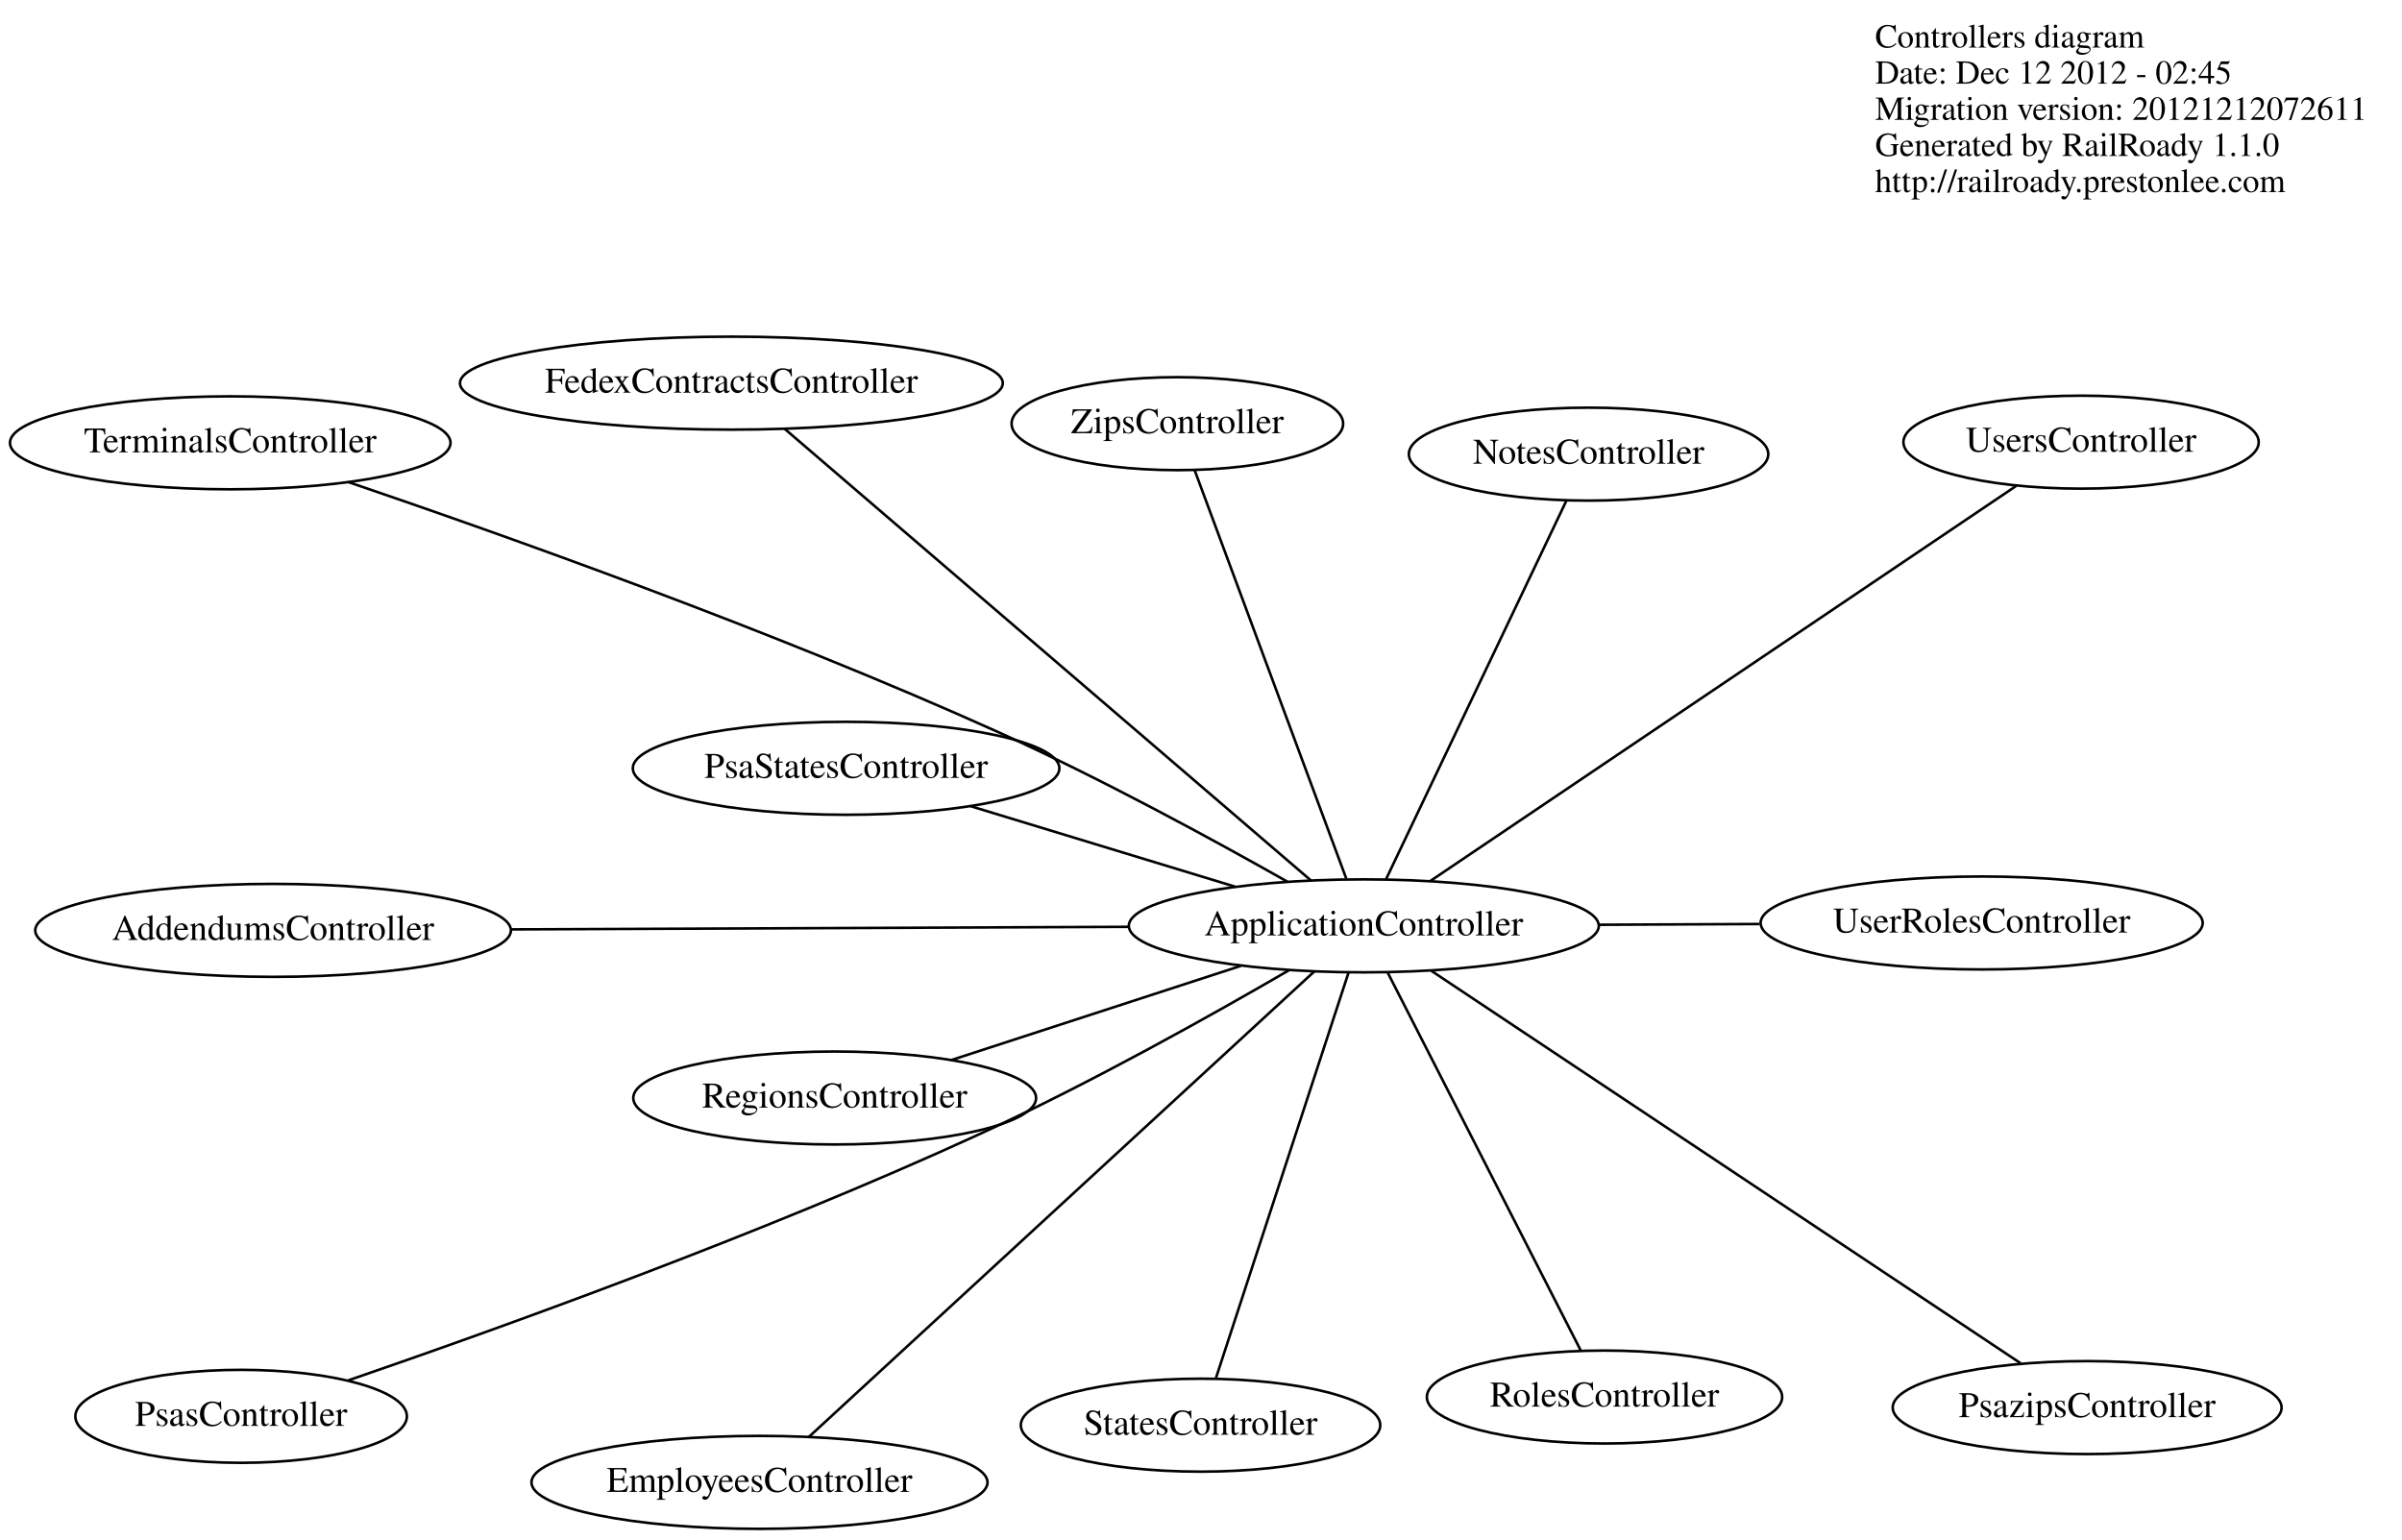
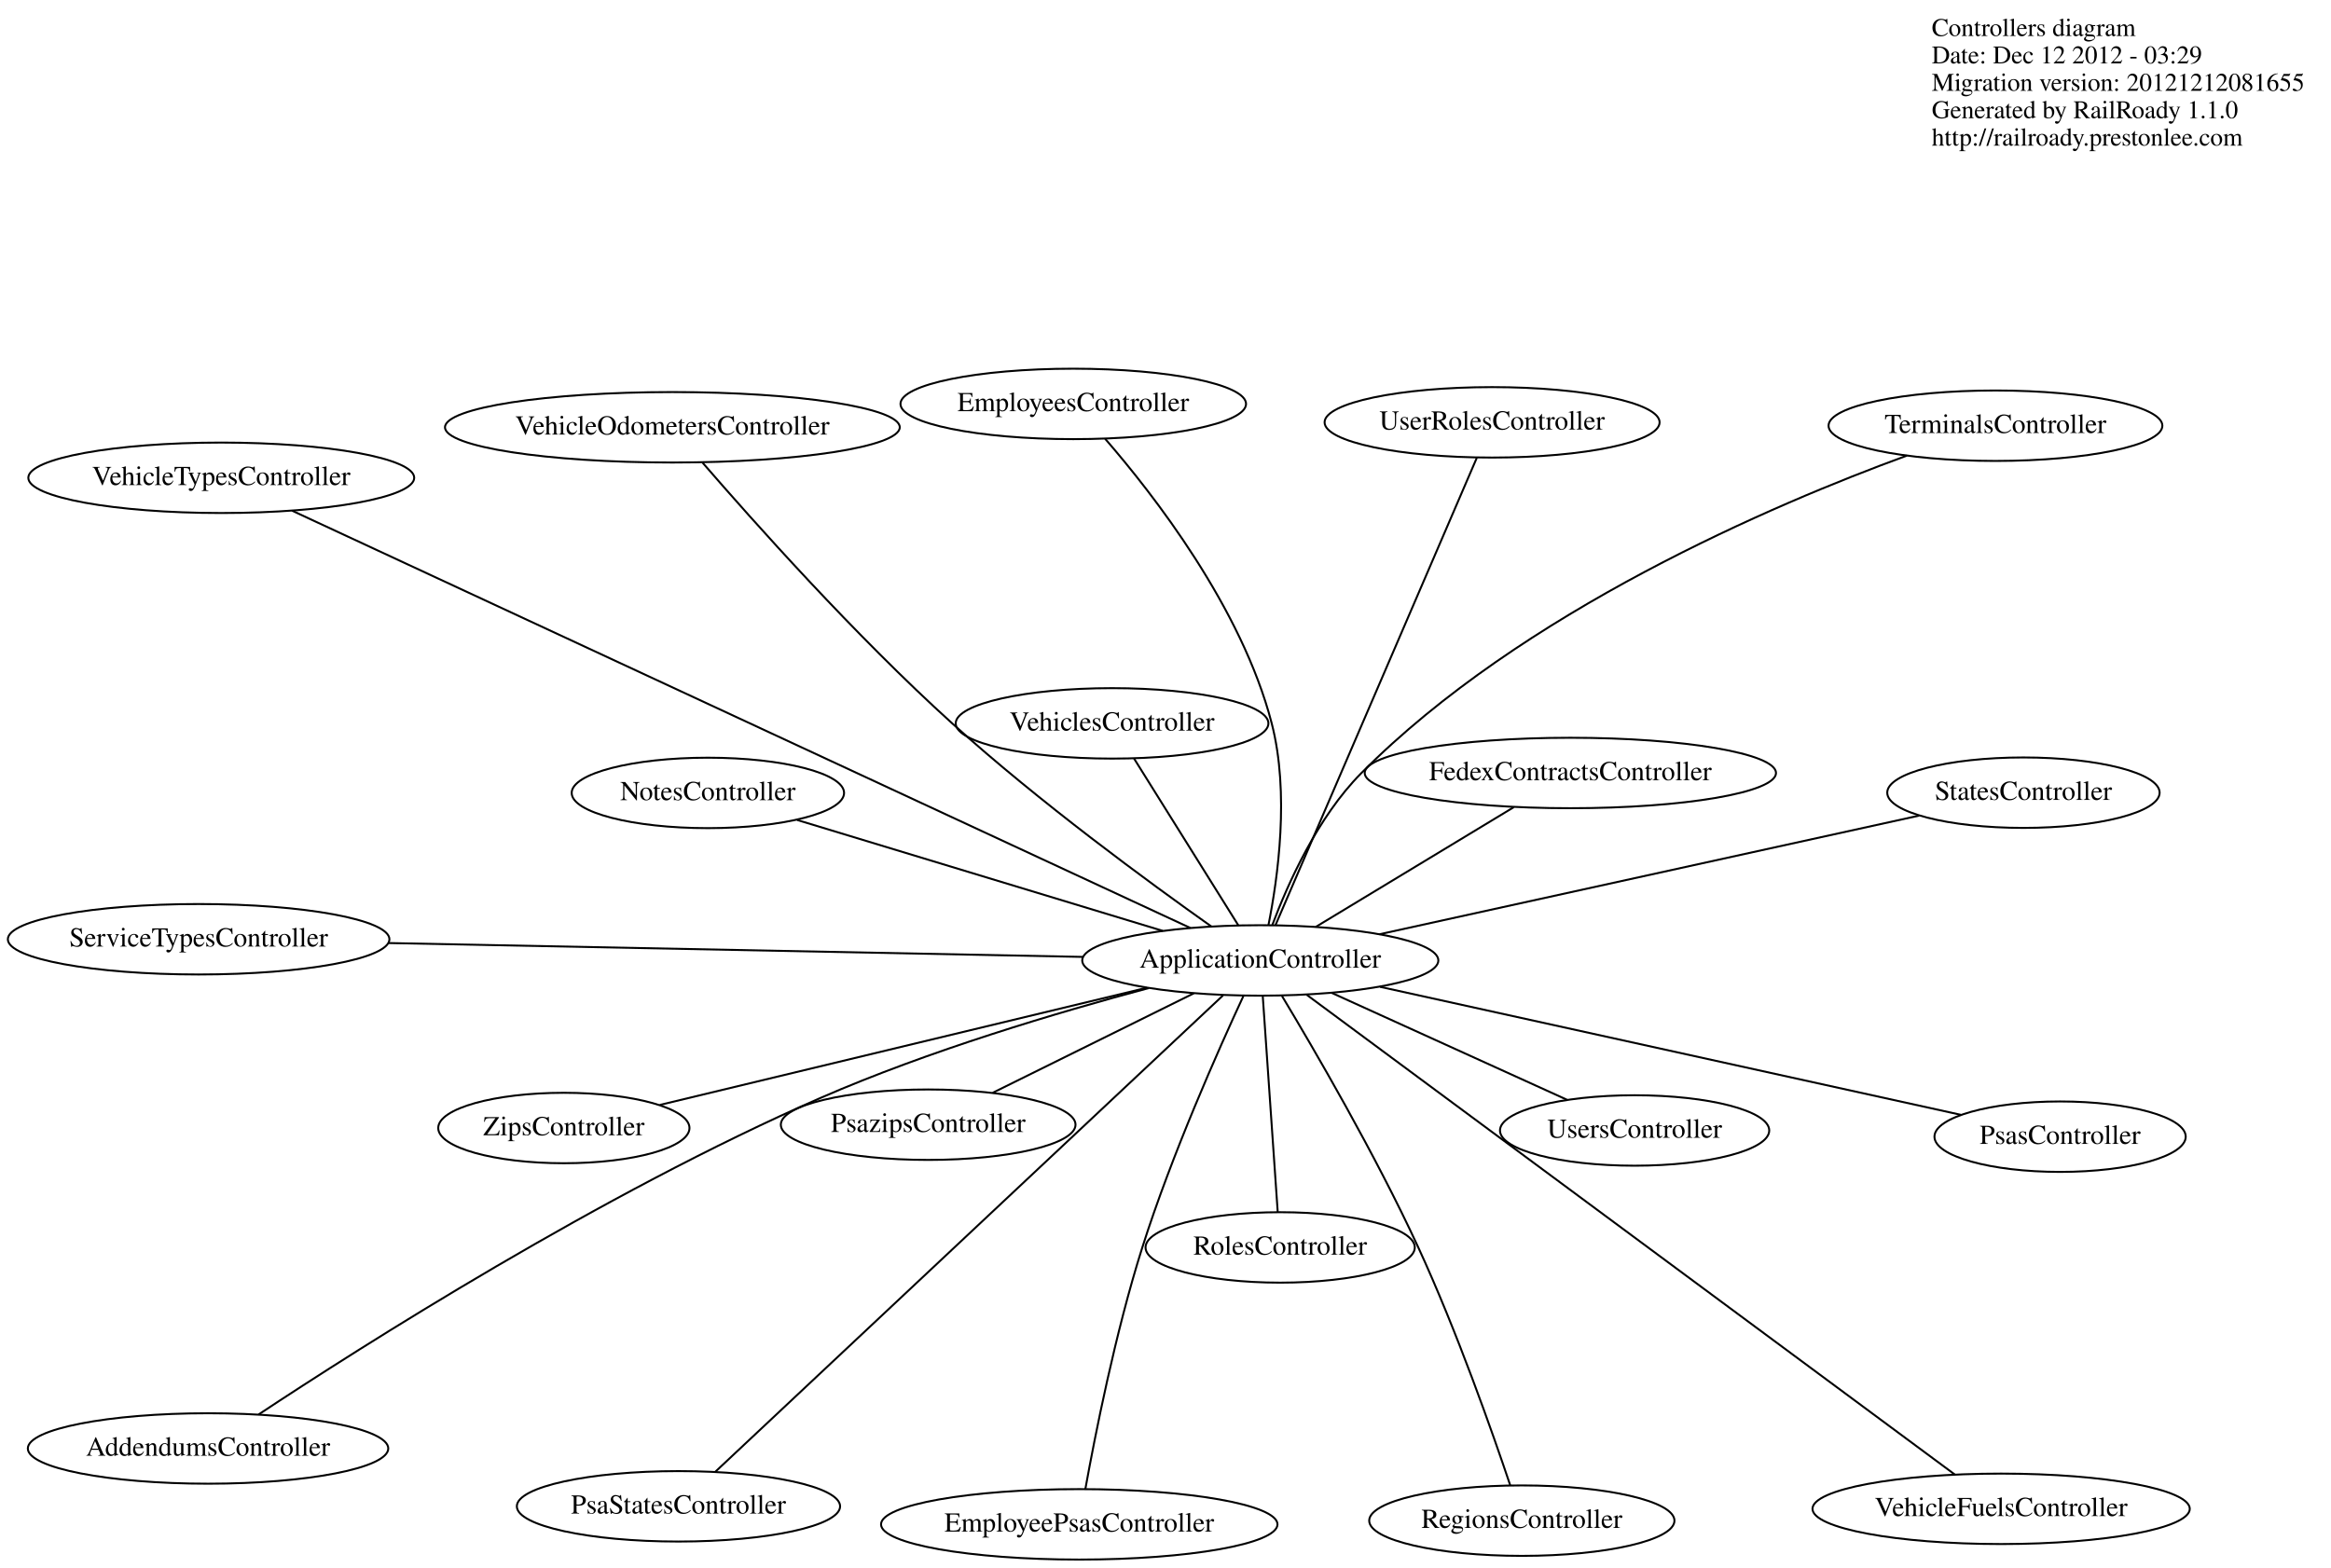
- <svg xmlns="http://www.w3.org/2000/svg" width="930pt" height="596pt" viewBox="0.00 0.00 930.00 596.00">
-   <g id="graph0" class="graph" transform="scale(1 1) rotate(0) translate(4 592)">
-     <polygon fill="white" stroke="white" points="-4,5 -4,-592 927,-592 927,5 -4,5" />
+ <svg xmlns="http://www.w3.org/2000/svg" width="1191pt" height="801pt" viewBox="0.00 0.00 1191.00 801.00">
+   <g id="graph0" class="graph" transform="scale(1 1) rotate(0) translate(4 797)">
+     <polygon fill="white" stroke="white" points="-4,5 -4,-797 1188,-797 1188,5 -4,5" />
    <g id="node1" class="node">
-       <text text-anchor="start" x="722" y="-573.6" font-family="Times,serif" font-size="13.00">Controllers diagram</text>
-       <text text-anchor="start" x="722" y="-559.6" font-family="Times,serif" font-size="13.00">Date: Dec 12 2012 - 02:45</text>
-       <text text-anchor="start" x="722" y="-545.6" font-family="Times,serif" font-size="13.00">Migration version: 20121212072611</text>
-       <text text-anchor="start" x="722" y="-531.6" font-family="Times,serif" font-size="13.00">Generated by RailRoady 1.1.0</text>
-       <text text-anchor="start" x="722" y="-517.6" font-family="Times,serif" font-size="13.00">http://railroady.prestonlee.com</text>
+       <text text-anchor="start" x="983" y="-778.6" font-family="Times,serif" font-size="13.00">Controllers diagram</text>
+       <text text-anchor="start" x="983" y="-764.6" font-family="Times,serif" font-size="13.00">Date: Dec 12 2012 - 03:29</text>
+       <text text-anchor="start" x="983" y="-750.6" font-family="Times,serif" font-size="13.00">Migration version: 20121212081655</text>
+       <text text-anchor="start" x="983" y="-736.6" font-family="Times,serif" font-size="13.00">Generated by RailRoady 1.1.0</text>
+       <text text-anchor="start" x="983" y="-722.6" font-family="Times,serif" font-size="13.00">http://railroady.prestonlee.com</text>
    </g>
    <g id="node2" class="node">
-       <ellipse fill="none" stroke="black" cx="101.733" cy="-231.74" rx="92.084" ry="18" />
-       <text text-anchor="middle" x="101.733" y="-228.04" font-family="Times,serif" font-size="14.00">AddendumsController</text>
+       <ellipse fill="none" stroke="black" cx="102.303" cy="-56.777" rx="92.084" ry="18" />
+       <text text-anchor="middle" x="102.303" y="-53.077" font-family="Times,serif" font-size="14.00">AddendumsController</text>
    </g>
    <g id="node3" class="node">
-       <ellipse fill="none" stroke="black" cx="524.039" cy="-233.492" rx="90.984" ry="18" />
-       <text text-anchor="middle" x="524.039" y="-229.792" font-family="Times,serif" font-size="14.00">ApplicationController</text>
+       <ellipse fill="none" stroke="black" cx="639.929" cy="-306.179" rx="90.984" ry="18" />
+       <text text-anchor="middle" x="639.929" y="-302.479" font-family="Times,serif" font-size="14.00">ApplicationController</text>
    </g>
    <g id="edge1" class="edge">
-       <path fill="none" stroke="black" d="M432.925,-233.114C362.365,-232.821 265.026,-232.417 194.141,-232.123" />
+       <path fill="none" stroke="black" d="M582.882,-292.028C536.753,-279.719 470.635,-260.093 415.429,-236.006 303.478,-187.161 180.397,-108.737 128.097,-74.136" />
    </g>
    <g id="node4" class="node">
-       <ellipse fill="none" stroke="black" cx="290.061" cy="-18" rx="88.284" ry="18" />
-       <text text-anchor="middle" x="290.061" y="-14.3" font-family="Times,serif" font-size="14.00">EmployeesController</text>
+       <ellipse fill="none" stroke="black" cx="547.438" cy="-18" rx="101.282" ry="18" />
+       <text text-anchor="middle" x="547.438" y="-14.3" font-family="Times,serif" font-size="14.00">EmployeePsasController</text>
    </g>
    <g id="edge2" class="edge">
-       <path fill="none" stroke="black" d="M504.892,-215.857C460.907,-175.348 353.068,-76.028 309.145,-35.576" />
+       <path fill="none" stroke="black" d="M631.308,-288C618.585,-260.61 594.665,-206.9 579.601,-159.346 565.844,-115.922 555.463,-63.244 550.56,-36.106" />
    </g>
    <g id="node5" class="node">
-       <ellipse fill="none" stroke="black" cx="279.176" cy="-443.641" rx="105.082" ry="18" />
-       <text text-anchor="middle" x="279.176" y="-439.941" font-family="Times,serif" font-size="14.00">FedexContractsController</text>
+       <ellipse fill="none" stroke="black" cx="544.374" cy="-590.588" rx="88.284" ry="18" />
+       <text text-anchor="middle" x="544.374" y="-586.888" font-family="Times,serif" font-size="14.00">EmployeesController</text>
    </g>
    <g id="edge3" class="edge">
-       <path fill="none" stroke="black" d="M503.583,-251.048C457.491,-290.605 345.945,-386.337 299.745,-425.987" />
+       <path fill="none" stroke="black" d="M644.091,-324.196C648.891,-348.189 655.01,-391.751 645.739,-427.456 630.403,-486.516 585.195,-544.5 560.659,-572.766" />
    </g>
    <g id="node6" class="node">
-       <ellipse fill="none" stroke="black" cx="611.059" cy="-416.153" rx="69.588" ry="18" />
-       <text text-anchor="middle" x="611.059" y="-412.453" font-family="Times,serif" font-size="14.00">NotesController</text>
+       <ellipse fill="none" stroke="black" cx="798.358" cy="-401.977" rx="105.082" ry="18" />
+       <text text-anchor="middle" x="798.358" y="-398.277" font-family="Times,serif" font-size="14.00">FedexContractsController</text>
    </g>
    <g id="edge4" class="edge">
-       <path fill="none" stroke="black" d="M532.701,-251.674C549.381,-286.687 585.78,-363.09 602.432,-398.045" />
+       <path fill="none" stroke="black" d="M668.253,-323.305C696.823,-340.581 740.71,-367.118 769.477,-384.513" />
    </g>
    <g id="node7" class="node">
-       <ellipse fill="none" stroke="black" cx="323.589" cy="-294.502" rx="82.585" ry="18" />
-       <text text-anchor="middle" x="323.589" y="-290.802" font-family="Times,serif" font-size="14.00">PsaStatesController</text>
+       <ellipse fill="none" stroke="black" cx="357.685" cy="-391.789" rx="69.588" ry="18" />
+       <text text-anchor="middle" x="357.685" y="-388.089" font-family="Times,serif" font-size="14.00">NotesController</text>
    </g>
    <g id="edge5" class="edge">
-       <path fill="none" stroke="black" d="M474.232,-248.651C442.926,-258.18 402.745,-270.409 371.756,-279.841" />
+       <path fill="none" stroke="black" d="M590.119,-321.287C537.262,-337.32 454.454,-362.437 403.265,-377.964" />
    </g>
    <g id="node8" class="node">
-       <ellipse fill="none" stroke="black" cx="89.359" cy="-43.574" rx="64.189" ry="18" />
-       <text text-anchor="middle" x="89.359" y="-39.874" font-family="Times,serif" font-size="14.00">PsasController</text>
+       <ellipse fill="none" stroke="black" cx="342.658" cy="-27.215" rx="82.585" ry="18" />
+       <text text-anchor="middle" x="342.658" y="-23.515" font-family="Times,serif" font-size="14.00">PsaStatesController</text>
    </g>
    <g id="edge6" class="edge">
-       <path fill="none" stroke="black" d="M495.053,-216.295C465.552,-199.147 418.227,-172.609 375.617,-153.015 290.539,-113.892 187.141,-76.835 130.826,-57.495" />
+       <path fill="none" stroke="black" d="M620.881,-288.304C567.188,-237.917 415.046,-95.145 361.547,-44.941" />
    </g>
    <g id="node9" class="node">
-       <ellipse fill="none" stroke="black" cx="804.1" cy="-46.954" rx="75.287" ry="18" />
-       <text text-anchor="middle" x="804.1" y="-43.254" font-family="Times,serif" font-size="14.00">PsazipsController</text>
+       <ellipse fill="none" stroke="black" cx="1048.58" cy="-216.115" rx="64.189" ry="18" />
+       <text text-anchor="middle" x="1048.58" y="-212.415" font-family="Times,serif" font-size="14.00">PsasController</text>
    </g>
    <g id="edge7" class="edge">
-       <path fill="none" stroke="black" d="M550.135,-216.111C603.637,-180.475 725.189,-99.514 778.375,-64.089" />
+       <path fill="none" stroke="black" d="M701.108,-292.695C781.931,-274.882 922.807,-243.834 997.956,-227.272" />
    </g>
    <g id="node10" class="node">
-       <ellipse fill="none" stroke="black" cx="319.169" cy="-166.833" rx="77.986" ry="18" />
-       <text text-anchor="middle" x="319.169" y="-163.133" font-family="Times,serif" font-size="14.00">RegionsController</text>
+       <ellipse fill="none" stroke="black" cx="470.24" cy="-222.241" rx="75.287" ry="18" />
+       <text text-anchor="middle" x="470.24" y="-218.541" font-family="Times,serif" font-size="14.00">PsazipsController</text>
    </g>
    <g id="edge8" class="edge">
-       <path fill="none" stroke="black" d="M476.523,-218.032C442.716,-207.032 397.58,-192.346 364.319,-181.524" />
+       <path fill="none" stroke="black" d="M605.998,-289.394C576.112,-274.611 532.852,-253.212 503.246,-238.568" />
    </g>
    <g id="node11" class="node">
-       <ellipse fill="none" stroke="black" cx="617.234" cy="-51.044" rx="68.788" ry="18" />
-       <text text-anchor="middle" x="617.234" y="-47.344" font-family="Times,serif" font-size="14.00">RolesController</text>
+       <ellipse fill="none" stroke="black" cx="773.565" cy="-19.894" rx="77.986" ry="18" />
+       <text text-anchor="middle" x="773.565" y="-16.194" font-family="Times,serif" font-size="14.00">RegionsController</text>
    </g>
    <g id="edge9" class="edge">
-       <path fill="none" stroke="black" d="M533.316,-215.331C551.179,-180.36 590.161,-104.045 607.995,-69.131" />
+       <path fill="none" stroke="black" d="M650.966,-288.109C667.352,-260.87 698.545,-207.393 720.583,-159.69 740.286,-117.043 758.613,-64.818 767.66,-37.878" />
    </g>
    <g id="node12" class="node">
-       <ellipse fill="none" stroke="black" cx="460.822" cy="-40.148" rx="69.588" ry="18" />
-       <text text-anchor="middle" x="460.822" y="-36.447" font-family="Times,serif" font-size="14.00">StatesController</text>
+       <ellipse fill="none" stroke="black" cx="650.092" cy="-159.518" rx="68.788" ry="18" />
+       <text text-anchor="middle" x="650.092" y="-155.818" font-family="Times,serif" font-size="14.00">RolesController</text>
    </g>
    <g id="edge10" class="edge">
-       <path fill="none" stroke="black" d="M518.092,-215.303C506.012,-178.359 478.734,-94.932 466.707,-58.148" />
+       <path fill="none" stroke="black" d="M641.196,-287.9C643.154,-259.643 646.893,-205.683 648.841,-177.566" />
    </g>
    <g id="node13" class="node">
-       <ellipse fill="none" stroke="black" cx="85.142" cy="-420.53" rx="85.285" ry="18" />
-       <text text-anchor="middle" x="85.142" y="-416.83" font-family="Times,serif" font-size="14.00">TerminalsController</text>
+       <ellipse fill="none" stroke="black" cx="97.491" cy="-317.006" rx="97.483" ry="18" />
+       <text text-anchor="middle" x="97.491" y="-313.306" font-family="Times,serif" font-size="14.00">ServiceTypesController</text>
    </g>
    <g id="edge11" class="edge">
-       <path fill="none" stroke="black" d="M494.507,-250.563C466.26,-266.548 422.215,-290.59 382.558,-308.483 295.422,-347.798 190.009,-385.217 130.966,-405.3" />
+       <path fill="none" stroke="black" d="M549.137,-307.991C450.967,-309.95 295.078,-313.062 194.536,-315.069" />
    </g>
    <g id="node14" class="node">
-       <ellipse fill="none" stroke="black" cx="763.253" cy="-234.608" rx="85.585" ry="18" />
-       <text text-anchor="middle" x="763.253" y="-230.908" font-family="Times,serif" font-size="14.00">UserRolesController</text>
+       <ellipse fill="none" stroke="black" cx="1029.85" cy="-391.912" rx="69.588" ry="18" />
+       <text text-anchor="middle" x="1029.85" y="-388.212" font-family="Times,serif" font-size="14.00">StatesController</text>
    </g>
    <g id="edge12" class="edge">
-       <path fill="none" stroke="black" d="M615.158,-233.917C635.491,-234.012 656.991,-234.112 677.116,-234.206" />
+       <path fill="none" stroke="black" d="M700.854,-319.574C776.57,-336.223 904.563,-364.365 976.552,-380.194" />
    </g>
    <g id="node15" class="node">
-       <ellipse fill="none" stroke="black" cx="801.741" cy="-420.789" rx="68.788" ry="18" />
-       <text text-anchor="middle" x="801.741" y="-417.089" font-family="Times,serif" font-size="14.00">UsersController</text>
+       <ellipse fill="none" stroke="black" cx="1015.56" cy="-579.444" rx="85.285" ry="18" />
+       <text text-anchor="middle" x="1015.56" y="-575.744" font-family="Times,serif" font-size="14.00">TerminalsController</text>
    </g>
    <g id="edge13" class="edge">
-       <path fill="none" stroke="black" d="M549.667,-250.777C602.704,-286.548 723.938,-368.315 776.577,-403.816" />
+       <path fill="none" stroke="black" d="M646.098,-324.343C653.923,-345.174 669.143,-379.338 691.471,-401.825 773.636,-484.575 902.488,-539.355 970.321,-564.17" />
    </g>
    <g id="node16" class="node">
-       <ellipse fill="none" stroke="black" cx="451.851" cy="-427.95" rx="64.189" ry="18" />
-       <text text-anchor="middle" x="451.851" y="-424.25" font-family="Times,serif" font-size="14.00">ZipsController</text>
+       <ellipse fill="none" stroke="black" cx="758.371" cy="-581.168" rx="85.585" ry="18" />
+       <text text-anchor="middle" x="758.371" y="-577.468" font-family="Times,serif" font-size="14.00">UserRolesController</text>
    </g>
    <g id="edge14" class="edge">
-       <path fill="none" stroke="black" d="M517.248,-251.786C503.454,-288.943 472.305,-372.849 458.571,-409.846" />
+       <path fill="none" stroke="black" d="M647.701,-324.221C669.162,-374.048 729.076,-513.153 750.571,-563.059" />
+     </g>
+     <g id="node17" class="node">
+       <ellipse fill="none" stroke="black" cx="831.186" cy="-219.288" rx="68.788" ry="18" />
+       <text text-anchor="middle" x="831.186" y="-215.588" font-family="Times,serif" font-size="14.00">UsersController</text>
+     </g>
+     <g id="edge15" class="edge">
+       <path fill="none" stroke="black" d="M676.353,-289.631C711.036,-273.874 762.847,-250.335 796.828,-234.897" />
+     </g>
+     <g id="node18" class="node">
+       <ellipse fill="none" stroke="black" cx="1018.46" cy="-25.937" rx="96.383" ry="18" />
+       <text text-anchor="middle" x="1018.46" y="-22.237" font-family="Times,serif" font-size="14.00">VehicleFuelsController</text>
+     </g>
+     <g id="edge16" class="edge">
+       <path fill="none" stroke="black" d="M663.608,-288.648C731.588,-238.321 926.825,-93.78 994.793,-43.461" />
+     </g>
+     <g id="node19" class="node">
+       <ellipse fill="none" stroke="black" cx="339.548" cy="-578.64" rx="116.18" ry="18" />
+       <text text-anchor="middle" x="339.548" y="-574.94" font-family="Times,serif" font-size="14.00">VehicleOdometersController</text>
+     </g>
+     <g id="edge17" class="edge">
+       <path fill="none" stroke="black" d="M614.999,-323.493C583.157,-346.022 526.881,-387.243 482.656,-427.202 433.002,-472.067 380.378,-531.174 355.007,-560.508" />
+     </g>
+     <g id="node20" class="node">
+       <ellipse fill="none" stroke="black" cx="109.051" cy="-552.83" rx="98.583" ry="18" />
+       <text text-anchor="middle" x="109.051" y="-549.13" font-family="Times,serif" font-size="14.00">VehicleTypesController</text>
+     </g>
+     <g id="edge18" class="edge">
+       <path fill="none" stroke="black" d="M604.273,-322.745C507.794,-367.57 242.362,-490.892 145.252,-536.011" />
+     </g>
+     <g id="node21" class="node">
+       <ellipse fill="none" stroke="black" cx="564.198" cy="-427.329" rx="79.886" ry="18" />
+       <text text-anchor="middle" x="564.198" y="-423.629" font-family="Times,serif" font-size="14.00">VehiclesController</text>
+     </g>
+     <g id="edge19" class="edge">
+       <path fill="none" stroke="black" d="M628.755,-324.055C614.437,-346.96 589.758,-386.439 575.418,-409.379" />
+     </g>
+     <g id="node22" class="node">
+       <ellipse fill="none" stroke="black" cx="284.094" cy="-220.544" rx="64.189" ry="18" />
+       <text text-anchor="middle" x="284.094" y="-216.844" font-family="Times,serif" font-size="14.00">ZipsController</text>
+     </g>
+     <g id="edge20" class="edge">
+       <path fill="none" stroke="black" d="M581.966,-292.229C512.744,-275.57 398.176,-247.999 333.149,-232.35" />
    </g>
  </g>
</svg>
